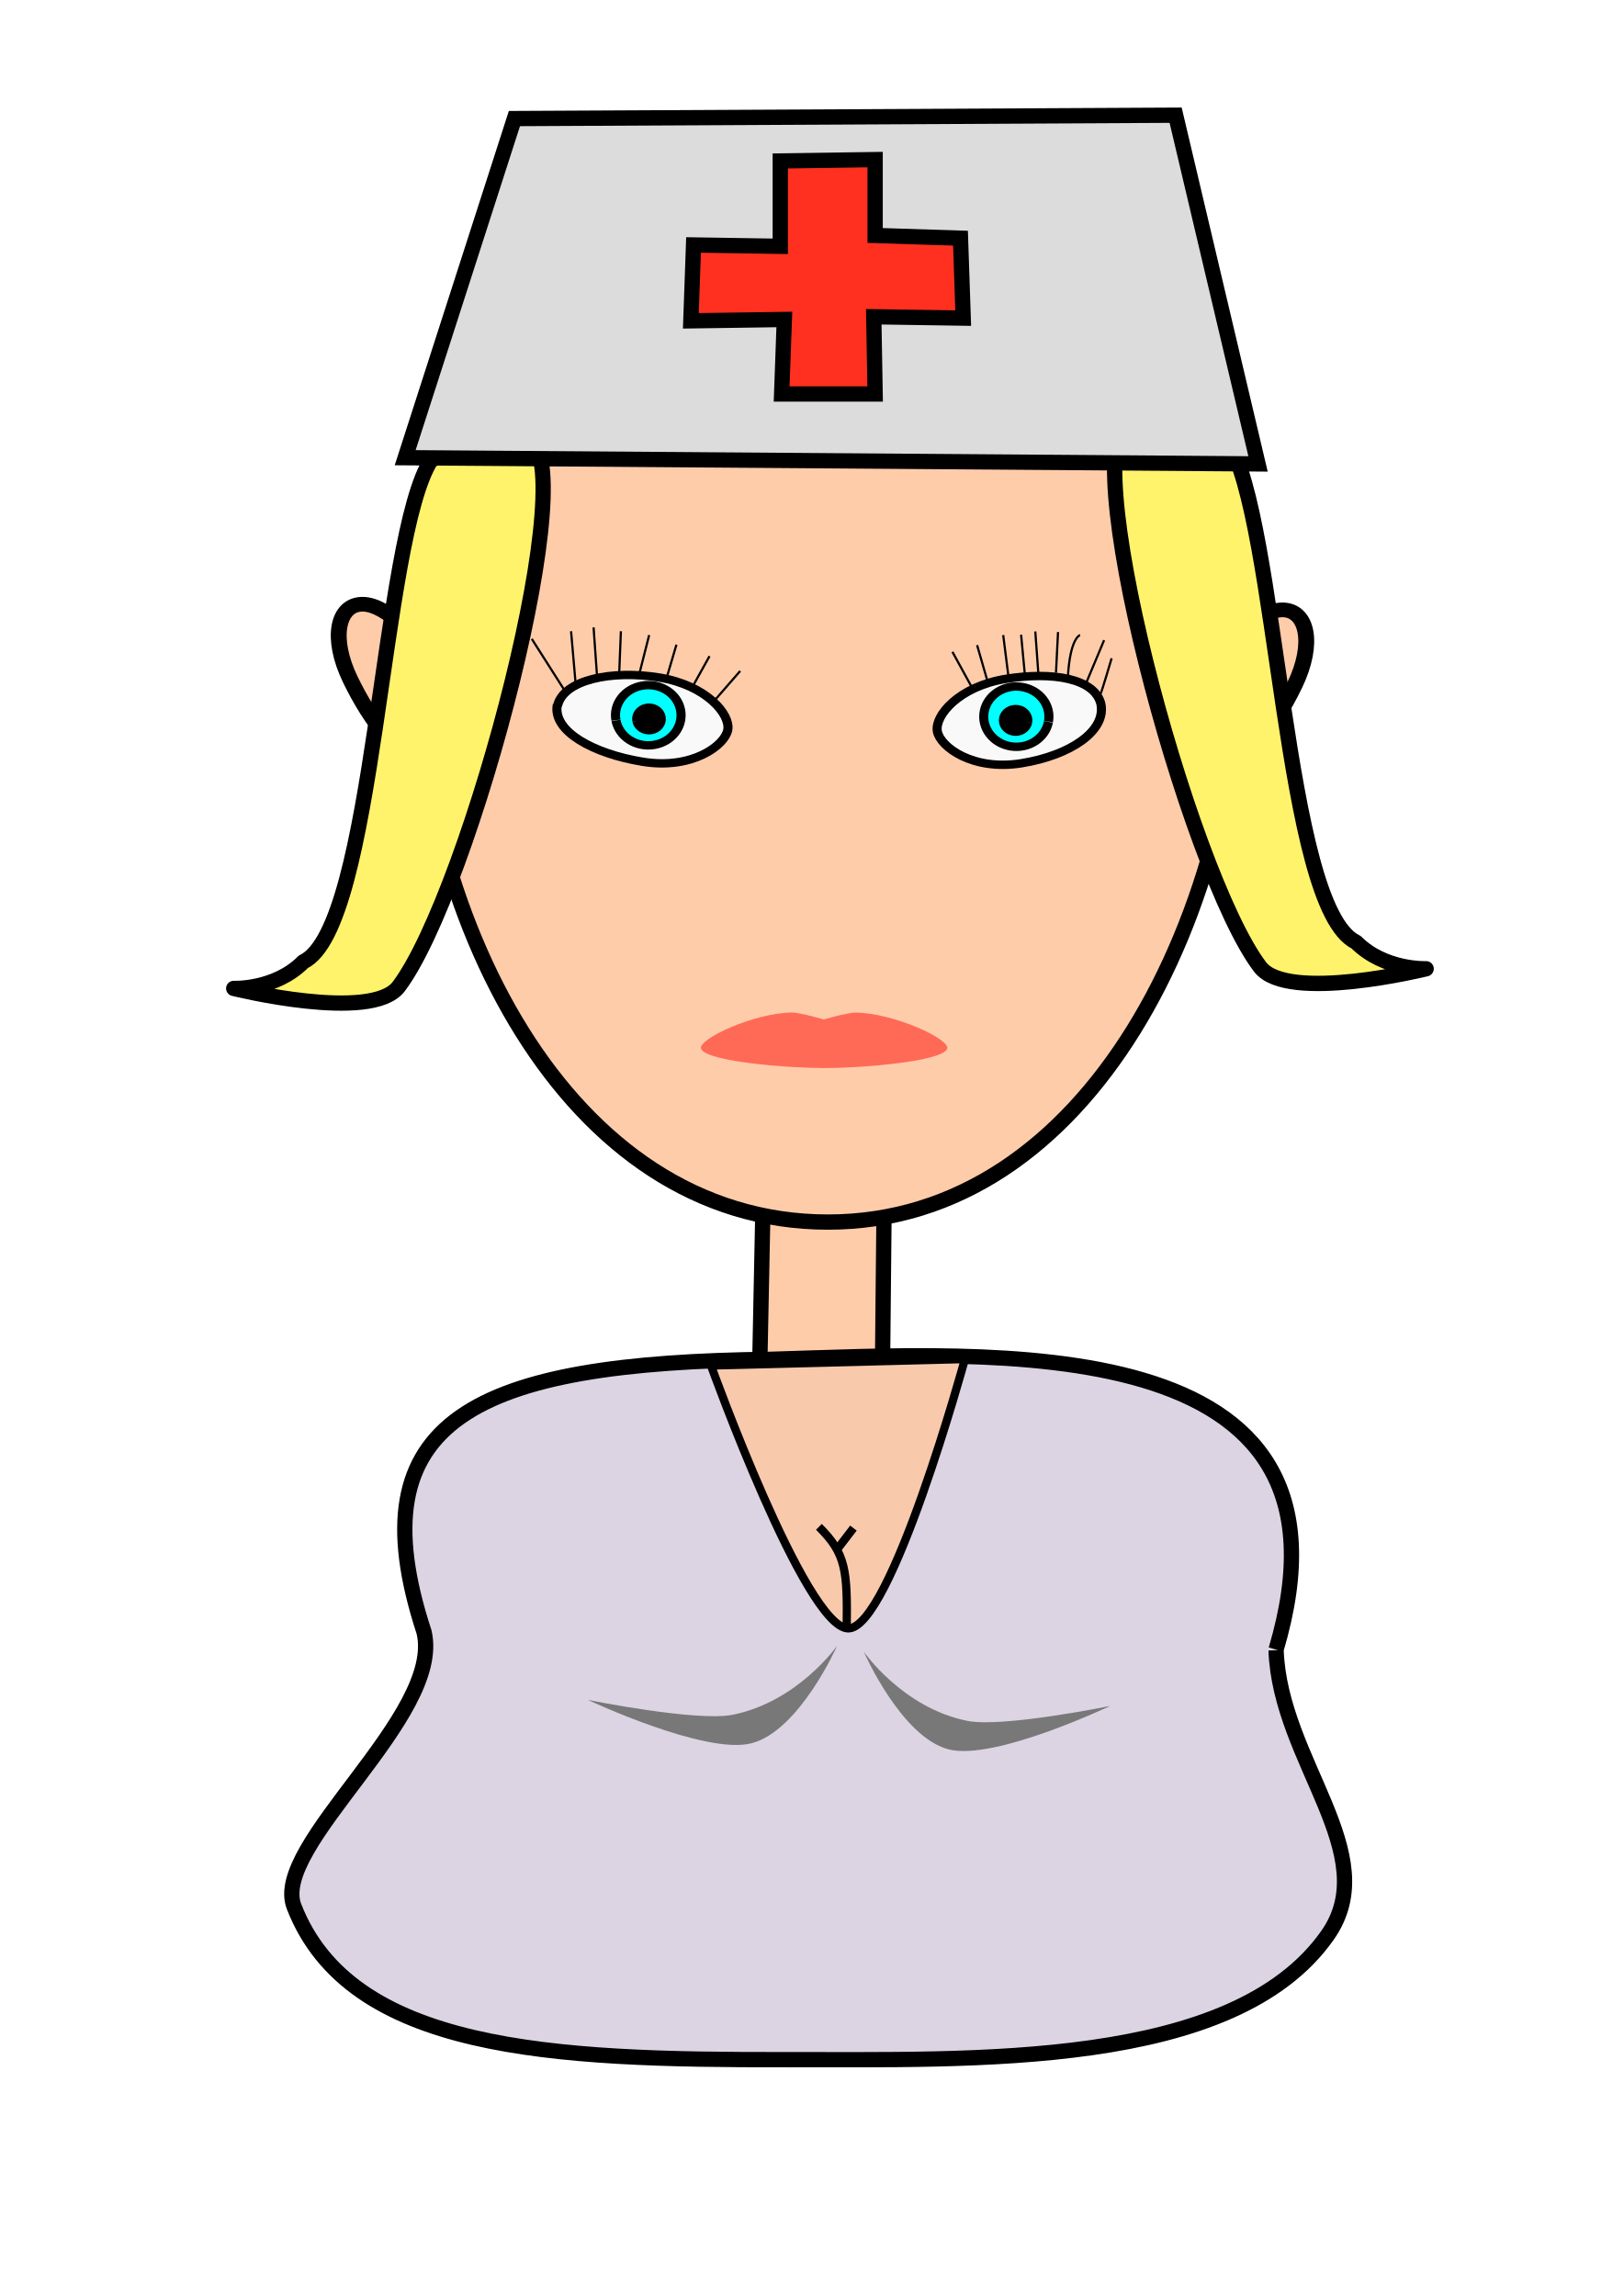
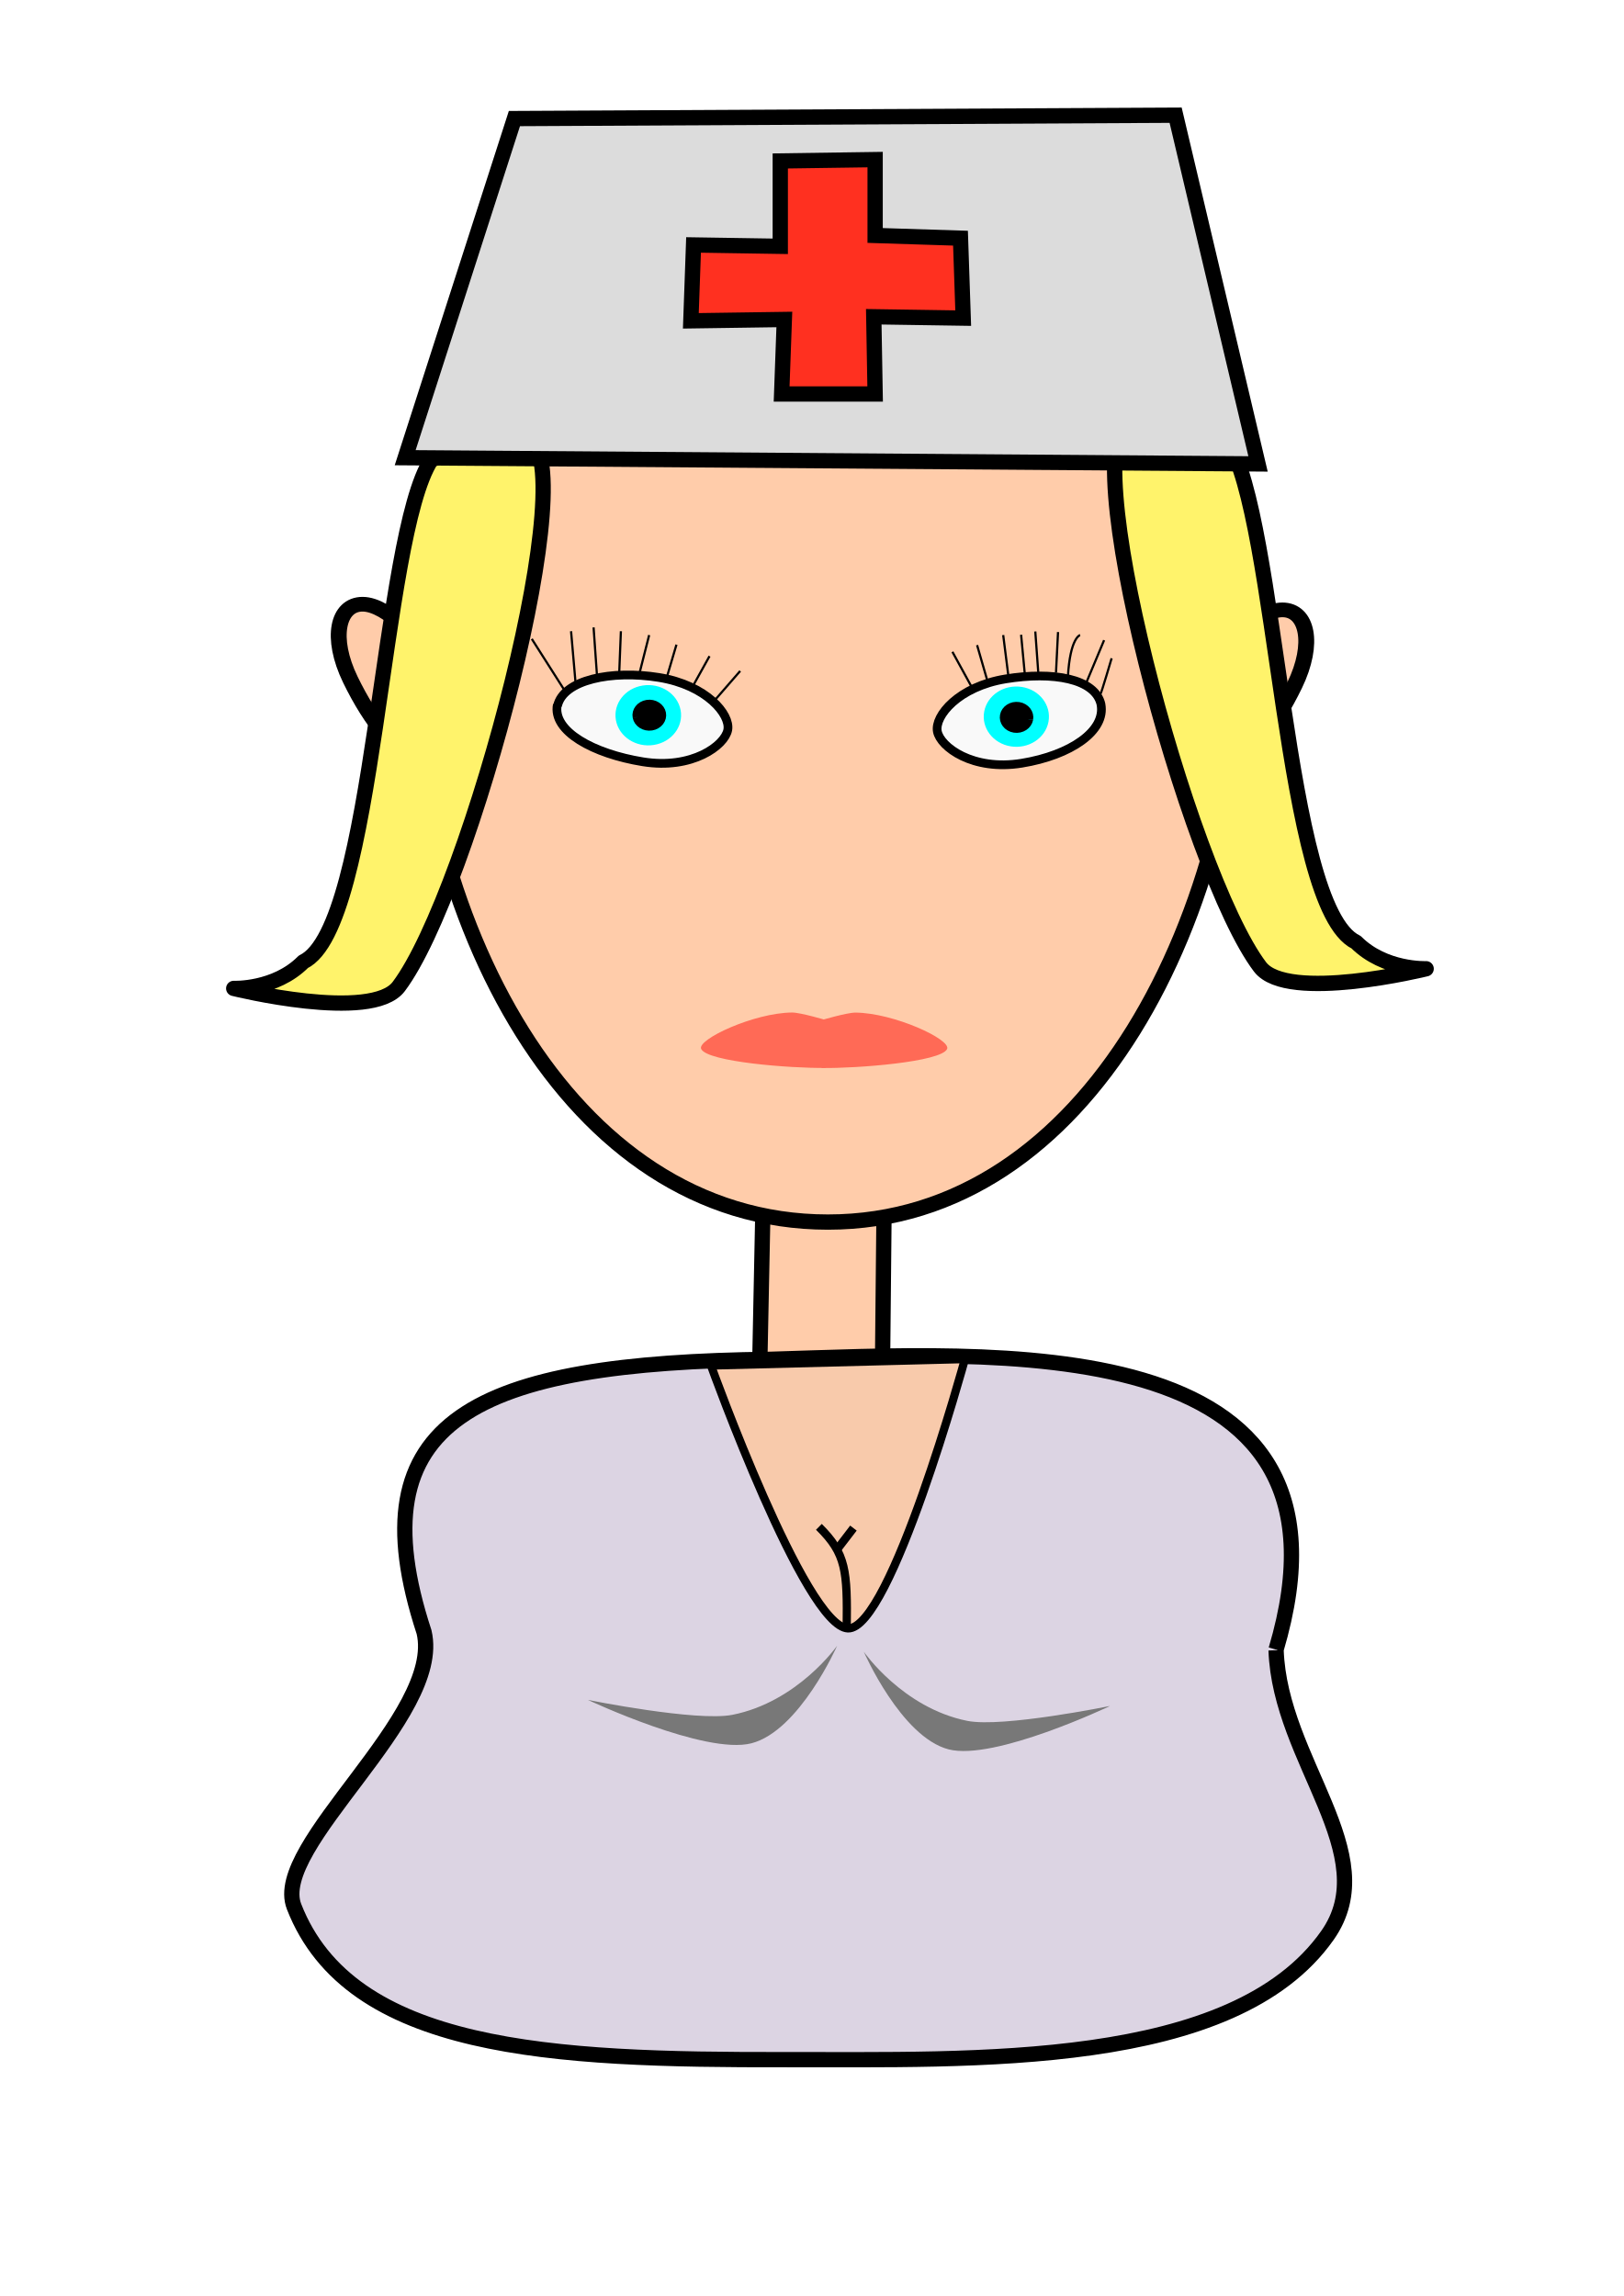
<svg xmlns="http://www.w3.org/2000/svg" width="744.094" height="1052.362" id="svg2" version="1.1">
  <defs id="defs4" />
  <g id="layer8" style="display:inline">
    <g id="g6733" transform="matrix(1.307118,0,0,1.208984,-321.4525,-50.18341)" style="stroke:#000000;stroke-width:5.568;stroke-miterlimit:4;stroke-opacity:1;stroke-dasharray:none">
      <path id="path3037-4-1" d="m 668.388,301.291 c 0,17.358 -2.964,30 5.714,30 8.679,0 18.612,-14.162 25.714,-30 7.143,-15.929 4.393,-28.571 -4.286,-28.571 -8.613,0 -21.335,13.866 -27.142,28.234" style="fill:#ffccaa;fill-opacity:1;fill-rule:evenodd;stroke:#000000;stroke-width:5.568;stroke-miterlimit:4;stroke-opacity:1;stroke-dasharray:none;display:inline" />
      <path id="path3037-5" d="m 400.183,299.148 c 0,17.358 2.964,30 -5.714,30 -8.679,0 -18.612,-14.162 -25.714,-30 -7.143,-15.929 -4.393,-28.571 4.286,-28.571 8.613,0 21.335,13.866 27.142,28.234" style="fill:#ffccaa;fill-opacity:1;fill-rule:evenodd;stroke:#000000;stroke-width:5.568;stroke-miterlimit:4;stroke-opacity:1;stroke-dasharray:none;display:inline" />
    </g>
  </g>
  <g id="layer1" style="display:inline">
    <path style="fill:#ffccaa;fill-opacity:1;fill-rule:evenodd;stroke:#000000;stroke-width:7;stroke-miterlimit:4;stroke-opacity:1;stroke-dasharray:none" d="m 371.202,526.333 c -23.276,0 -20.82,-9.456 -21.258,12.068 l -2.474,121.411 c -0.057,2.782 3.99,4.472 5.433,5.025 1.443,0.553 53.592,-1.819 53.592,-1.819 0,0 -2.452,2.195 -2.451,2.067 l 1.214,-123.014 c 0.212,-21.528 2.292,-15.738 -20.984,-15.738 z" id="rect3058" />
    <path style="fill:#ffccaa;fill-opacity:1;fill-rule:evenodd;stroke:#000000;stroke-width:7;stroke-miterlimit:4;stroke-opacity:1;stroke-dasharray:none;marker-start:none" d="m 569.827,280.254 c 0,138.46 -70.82,279.877 -190.421,279.877 -119.601,0 -190.421,-139.594 -190.421,-278.054 0,-138.46 74.553,-188.712 194.154,-188.712 118.694,0 185.422,49.548 186.697,186.95" id="path3034" />
    <path style="fill:none;stroke:#000000;stroke-width:1px;stroke-linecap:butt;stroke-linejoin:miter;stroke-opacity:1" d="m 475.873,309.193 -1.427,-19.76" id="path10243" />
    <path style="fill:none;stroke:#000000;stroke-width:1px;stroke-linecap:butt;stroke-linejoin:miter;stroke-opacity:1" d="m 462.261,311.059 -2.525,-19.979" id="path10245" />
    <path style="fill:none;stroke:#000000;stroke-width:1px;stroke-linecap:butt;stroke-linejoin:miter;stroke-opacity:1" d="M 445.904,315.999 436.464,298.764" id="path10247" />
    <path style="fill:none;stroke:#000000;stroke-width:1px;stroke-linecap:butt;stroke-linejoin:miter;stroke-opacity:1" d="m 452.711,312.815 -4.94,-17.125" id="path10249" />
    <path style="fill:none;stroke:#000000;stroke-width:1px;stroke-linecap:butt;stroke-linejoin:miter;stroke-opacity:1" d="m 483.932,308.325 0.931,-18.629" id="path10251" />
    <path style="fill:none;stroke:#000000;stroke-width:1px;stroke-linecap:butt;stroke-linejoin:miter;stroke-opacity:1" d="m 497.819,312.909 8.158,-19.488" id="path10253" />
    <path style="fill:none;stroke:#000000;stroke-width:1px;stroke-linecap:butt;stroke-linejoin:miter;stroke-opacity:1" d="m 469.649,309.101 -1.708,-18.164" id="path10255" />
    <path style="fill:none;stroke:#000000;stroke-width:1px;stroke-linecap:butt;stroke-linejoin:miter;stroke-opacity:1" d="m 327.567,320.939 11.636,-13.393" id="path10257" />
    <path style="fill:none;stroke:#000000;stroke-width:1px;stroke-linecap:butt;stroke-linejoin:miter;stroke-opacity:1" d="m 317.468,314.572 7.684,-13.832" id="path10259" />
    <path style="fill:none;stroke:#000000;stroke-width:1px;stroke-linecap:butt;stroke-linejoin:miter;stroke-opacity:1" d="m 305.392,311.059 4.611,-15.588" id="path10261" />
    <path style="fill:none;stroke:#000000;stroke-width:1px;stroke-linecap:butt;stroke-linejoin:miter;stroke-opacity:1" d="m 293.098,308.424 4.391,-17.344" id="path10263" />
    <path style="fill:none;stroke:#000000;stroke-width:1px;stroke-linecap:butt;stroke-linejoin:miter;stroke-opacity:1" d="m 283.755,308.795 0.78,-19.472" id="path10265" />
    <path style="fill:none;stroke:#000000;stroke-width:1px;stroke-linecap:butt;stroke-linejoin:miter;stroke-opacity:1" d="m 273.558,309.303 -1.537,-21.735" id="path10267" />
    <path style="fill:none;stroke:#000000;stroke-width:1px;stroke-linecap:butt;stroke-linejoin:miter;stroke-opacity:1" d="m 263.8,313.435 -2.098,-24.112" id="path10269" />
    <path style="fill:none;stroke:#000000;stroke-width:1px;stroke-linecap:butt;stroke-linejoin:miter;stroke-opacity:1" d="m 259.193,317.178 -15.495,-24.342" id="path10271" />
    <path style="fill:#ff6a56;fill-opacity:1;stroke:#000000;stroke-width:0;stroke-linecap:butt;stroke-linejoin:miter;stroke-miterlimit:4;stroke-opacity:1;stroke-dasharray:none;display:inline" d="m 378.146,489.475 c -15.646,0.211 -54.008,-2.742 -56.825,-8.697 -2.037,-4.305 24.168,-16.552 41.633,-16.695 3.873,-0.032 16.093,3.627 16.093,3.627 -1.558,16.251 11.779,11.612 -0.9,21.765 z" id="path10273-7" />
    <path style="fill:#ff6a56;fill-opacity:1;stroke:#000000;stroke-width:0;stroke-linecap:butt;stroke-linejoin:miter;stroke-miterlimit:4;stroke-opacity:1;stroke-dasharray:none" d="m 376.722,489.514 c 15.776,0.211 54.455,-2.742 57.296,-8.697 2.054,-4.305 -24.368,-16.552 -41.977,-16.695 -3.905,-0.032 -16.226,3.627 -16.226,3.627 1.571,16.251 -11.877,11.612 0.908,21.765 z" id="path10273" />
    <path style="fill:#fff36b;fill-opacity:1;stroke:#000000;stroke-width:7;stroke-linecap:round;stroke-linejoin:round;stroke-miterlimit:4;stroke-opacity:1;stroke-dasharray:none" d="m 197.593,210.794 c -23.118,35.972 -25.568,214.012 -58.591,230.058 -12.983,13.037 -31.899,12.185 -31.899,12.185 0,0 63.177,15.695 75.633,-0.869 32.692,-43.475 86.424,-245.001 58.307,-251.835 -10.254,-2.492 -43.451,10.461 -43.451,10.461 z" id="path10311" />
    <path style="fill:#fff36b;fill-opacity:1;stroke:#000000;stroke-width:7.023;stroke-linecap:round;stroke-linejoin:round;stroke-miterlimit:4;stroke-opacity:1;stroke-dasharray:none;display:inline" d="m 562.47,201.805 c 23.27,35.969 25.736,213.994 58.976,230.038 13.068,13.036 32.108,12.184 32.108,12.184 0,0 -63.593,15.694 -76.131,-0.869 -32.907,-43.471 -86.992,-244.98 -58.691,-251.813 10.321,-2.492 43.737,10.46 43.737,10.46 z" id="path10311-6" />
  </g>
  <g id="layer10" style="display:inline" />
  <g id="layer3" style="display:inline" />
  <g id="layer9" style="display:inline" />
  <g id="layer2" style="display:inline">
    <path style="fill:#dcd4e3;fill-opacity:1;fill-rule:evenodd;stroke:#000000;stroke-width:7;stroke-miterlimit:4;stroke-opacity:1;stroke-dasharray:none" d="m 584.793,756.378 c 1.766,50.803 49.771,93.349 23.553,130.671 -43.183,61.472 -162.275,56.827 -248.703,56.983 -106.756,0.193 -199.057,-3.945 -224.882,-70.131 -10.929,-28.011 68.666,-87.296 59.578,-125.831 -32.038,-97.885 23.569,-123.453 158.792,-125.047 101.868,-2.954 275.879,-16.034 231.65,133.064" id="path3464" />
    <path style="fill:#dcdcdc;fill-opacity:1;stroke:#000000;stroke-width:7;stroke-linecap:butt;stroke-linejoin:miter;stroke-miterlimit:4;stroke-opacity:1;stroke-dasharray:none" d="M 576.52,212.634 185.679,209.786 235.737,54.345 538.757,52.802 z" id="path8370" />
    <path style="fill:#ff3020;fill-opacity:1;stroke:#000000;stroke-width:7;stroke-linecap:butt;stroke-linejoin:miter;stroke-miterlimit:4;stroke-opacity:1;stroke-dasharray:none" d="m 357.576,73.773 0,39.122 -39.743,-0.621 -1.242,34.775 42.848,-0.621 -1.242,34.154 42.848,0 -0.621,-35.396 40.985,0.621 -1.242,-36.638 -39.122,-1.242 0,-34.775 z" id="path8372" />
-     <g id="g3097-3-6" transform="matrix(1.28726,0.2099379,-0.2269787,1.190617,-233.9691,-188.3984)" style="stroke:#000000;stroke-width:3.182;stroke-miterlimit:4;stroke-opacity:1;stroke-dasharray:none;display:inline">
-       <path id="path3070-8-1" d="m 629.828,318.3 c 3.508,9.638 -7.083,20.866 -23.477,26.833 -16.393,5.967 -29.187,-1.141 -31.223,-6.736 -2.036,-5.595 4.323,-18.018 20.132,-23.772 15.689,-5.71 30.932,-5.663 34.638,3.82" style="fill:#f9f9f9;fill-opacity:1;fill-rule:evenodd;stroke:#000000;stroke-width:3.182;stroke-miterlimit:4;stroke-opacity:1;stroke-dasharray:none" />
-       <path transform="translate(304.2857,-321.4286)" d="m 308.571,649.505 c 0,6.312 -5.117,11.429 -11.429,11.429 -6.312,0 -11.429,-5.117 -11.429,-11.429 0,-6.312 5.117,-11.429 11.429,-11.429 6.264,0 11.361,5.042 11.428,11.306" id="path3092-2-7" style="fill:#00ffff;fill-opacity:1;fill-rule:evenodd;stroke:#000000;stroke-width:3.182;stroke-miterlimit:4;stroke-opacity:1;stroke-dasharray:none" />
-       <path transform="translate(357.1429,-421.4286)" d="m 248.571,750.934 c 0,2.367 -1.919,4.286 -4.286,4.286 -2.367,0 -4.286,-1.919 -4.286,-4.286 0,-2.367 1.919,-4.286 4.286,-4.286 2.349,0 4.26,1.891 4.285,4.24" id="path3094-3-6" style="fill:#000000;fill-opacity:1;fill-rule:evenodd;stroke:#000000;stroke-width:3.182;stroke-miterlimit:4;stroke-opacity:1;stroke-dasharray:none" />
-     </g>
+     <path style="fill:#f9f9f9;fill-opacity:1;fill-rule:evenodd;stroke:#000000;stroke-width:4;stroke-miterlimit:4;stroke-opacity:1;stroke-dasharray:none" d="m 504.537,322.8 c 2.328,12.212 -13.854,23.356 -36.311,27.019 -22.457,3.662 -37.312,-7.486 -38.663,-14.575 -1.351,-7.089 9.654,-20.545 31.311,-24.077 21.493,-3.505 41.102,-0.249 43.721,11.819" id="path3070-8-1" />
+     <path style="fill:#00ffff;fill-opacity:1;fill-rule:evenodd;stroke:none;stroke-width:3.182;stroke-miterlimit:4;stroke-opacity:1;stroke-dasharray:none" id="path3092-2-7" d="m 308.571,649.505 a 11.429,11.429 0 1 1 -6.5e-4,-0.123" transform="matrix(1.28726,0.2099379,-0.2269787,1.190617,230.6831,-507.2156)" />
+     <path style="fill:#000000;fill-opacity:1;fill-rule:evenodd;stroke:#000000;stroke-width:3.182;stroke-miterlimit:4;stroke-opacity:1;stroke-dasharray:none" id="path3094-3-6" d="m 248.571,750.934 a 4.286,4.286 0 1 1 -2.4e-4,-0.046" transform="matrix(1.28726,0.2099379,-0.2269787,1.190617,321.8458,-616.5585)" />
    <path style="fill:#f8caab;fill-opacity:1;stroke:#000000;stroke-width:3.771;stroke-linecap:butt;stroke-linejoin:miter;stroke-miterlimit:4;stroke-opacity:1;stroke-dasharray:none;display:inline" d="m 325.822,625.882 c 0,0 43.163,119.793 62.772,120.481 19.609,0.687 53.603,-123.432 53.603,-123.432 z" id="path8905" />
    <path style="fill:#787878;fill-opacity:1;stroke:#000000;stroke-width:0;stroke-linecap:butt;stroke-linejoin:miter;stroke-miterlimit:4;stroke-opacity:1;stroke-dasharray:none;display:inline" d="m 269.441,779.15 c 0,0 49.834,10.054 66.17,6.835 29.977,-5.907 48.032,-31.688 48.032,-31.688 0,0 -17.253,39.071 -39.299,44.737 -21.161,5.438 -74.903,-19.883 -74.903,-19.883 z" id="path8911" />
    <path style="fill:none;stroke:#000000;stroke-width:3.771;stroke-linecap:butt;stroke-linejoin:miter;stroke-miterlimit:4;stroke-opacity:1;stroke-dasharray:none;display:inline" d="m 388.028,746.208 c 0.311,-26.253 -0.218,-33.998 -12.756,-46.384" id="path8933" />
    <path style="fill:none;stroke:#000000;stroke-width:3.771;stroke-linecap:butt;stroke-linejoin:miter;stroke-miterlimit:4;stroke-opacity:1;stroke-dasharray:none;display:inline" d="m 383.892,709.797 7.207,-9.404" id="path8935" />
    <path style="fill:#787878;fill-opacity:1;stroke:#000000;stroke-width:0;stroke-linecap:butt;stroke-linejoin:miter;stroke-miterlimit:4;stroke-opacity:1;stroke-dasharray:none;display:inline" d="m 508.713,781.922 c 0,0 -49.248,10.054 -65.391,6.835 -29.625,-5.907 -47.467,-31.688 -47.467,-31.688 0,0 17.05,39.071 38.837,44.737 20.912,5.438 74.022,-19.883 74.022,-19.883 z" id="path8911-0" />
-     <g id="g3097-3-6-5" transform="matrix(-1.295231,0.2098811,0.2283842,1.190295,1001.147,-188.9103)" style="stroke:#000000;stroke-width:3.173;stroke-miterlimit:4;stroke-opacity:1;stroke-dasharray:none;display:inline">
-       <path id="path3070-8-1-6" d="m 631.94,318.641 c 3.508,9.638 -9.194,20.525 -25.588,26.492 -16.393,5.967 -29.187,-1.141 -31.223,-6.736 -2.036,-5.595 4.323,-18.018 20.132,-23.772 15.689,-5.71 33.024,-4.963 36.73,4.52" style="fill:#f9f9f9;fill-opacity:1;fill-rule:evenodd;stroke:#000000;stroke-width:3.173;stroke-miterlimit:4;stroke-opacity:1;stroke-dasharray:none" />
-       <path transform="translate(304.2857,-321.4286)" d="m 308.571,649.505 c 0,6.312 -5.117,11.429 -11.429,11.429 -6.312,0 -11.429,-5.117 -11.429,-11.429 0,-6.312 5.117,-11.429 11.429,-11.429 6.264,0 11.361,5.042 11.428,11.306" id="path3092-2-7-8" style="fill:#00ffff;fill-opacity:1;fill-rule:evenodd;stroke:#000000;stroke-width:3.173;stroke-miterlimit:4;stroke-opacity:1;stroke-dasharray:none" />
-       <path transform="translate(357.1429,-421.4286)" d="m 248.571,750.934 c 0,2.367 -1.919,4.286 -4.286,4.286 -2.367,0 -4.286,-1.919 -4.286,-4.286 0,-2.367 1.919,-4.286 4.286,-4.286 2.349,0 4.26,1.891 4.285,4.24" id="path3094-3-6-8" style="fill:#000000;fill-opacity:1;fill-rule:evenodd;stroke:#000000;stroke-width:3.173;stroke-miterlimit:4;stroke-opacity:1;stroke-dasharray:none" />
-     </g>
+     <path style="fill:#f9f9f9;fill-opacity:1;fill-rule:evenodd;stroke:#000000;stroke-width:4;stroke-miterlimit:4;stroke-opacity:1;stroke-dasharray:none" d="m 255.411,322.998 c -2.342,12.209 16.597,22.502 39.192,26.163 22.596,3.661 37.543,-7.484 38.903,-14.571 1.36,-7.087 -9.714,-20.539 -31.505,-24.07 -21.626,-3.504 -43.907,1.024 -46.542,13.089" id="path3070-8-1-6" />
+     <path style="fill:#00ffff;fill-opacity:1;fill-rule:evenodd;stroke:none;stroke-width:3.173;stroke-miterlimit:4;stroke-opacity:1;stroke-dasharray:none" id="path3092-2-7-8" d="m 308.571,649.505 a 11.429,11.429 0 1 1 -6.5e-4,-0.123" transform="matrix(-1.295231,0.2098811,0.2283842,1.190295,533.6172,-507.6413)" />
+     <path style="fill:#000000;fill-opacity:1;fill-rule:evenodd;stroke:#000000;stroke-width:3.173;stroke-miterlimit:4;stroke-opacity:1;stroke-dasharray:none" id="path3094-3-6-8" d="m 248.571,750.934 a 4.286,4.286 0 1 1 -4e-5,-0.019" transform="matrix(-1.295231,0.2098811,0.2283842,1.190295,442.4664,-617.3009)" />
    <path style="fill:none;stroke:#000000;stroke-width:1px;stroke-linecap:butt;stroke-linejoin:miter;stroke-opacity:1" d="m 489.383,310.351 c 0.988,-18.113 5.591,-19.271 5.591,-19.271" id="path10239" />
    <path style="fill:none;stroke:#000000;stroke-width:1px;stroke-linecap:butt;stroke-linejoin:miter;stroke-opacity:1" d="m 504.373,317.967 c 0.439,-0.549 5.05,-16.247 5.05,-16.247" id="path10241" />
  </g>
  <g id="layer4" style="display:inline" />
</svg>
